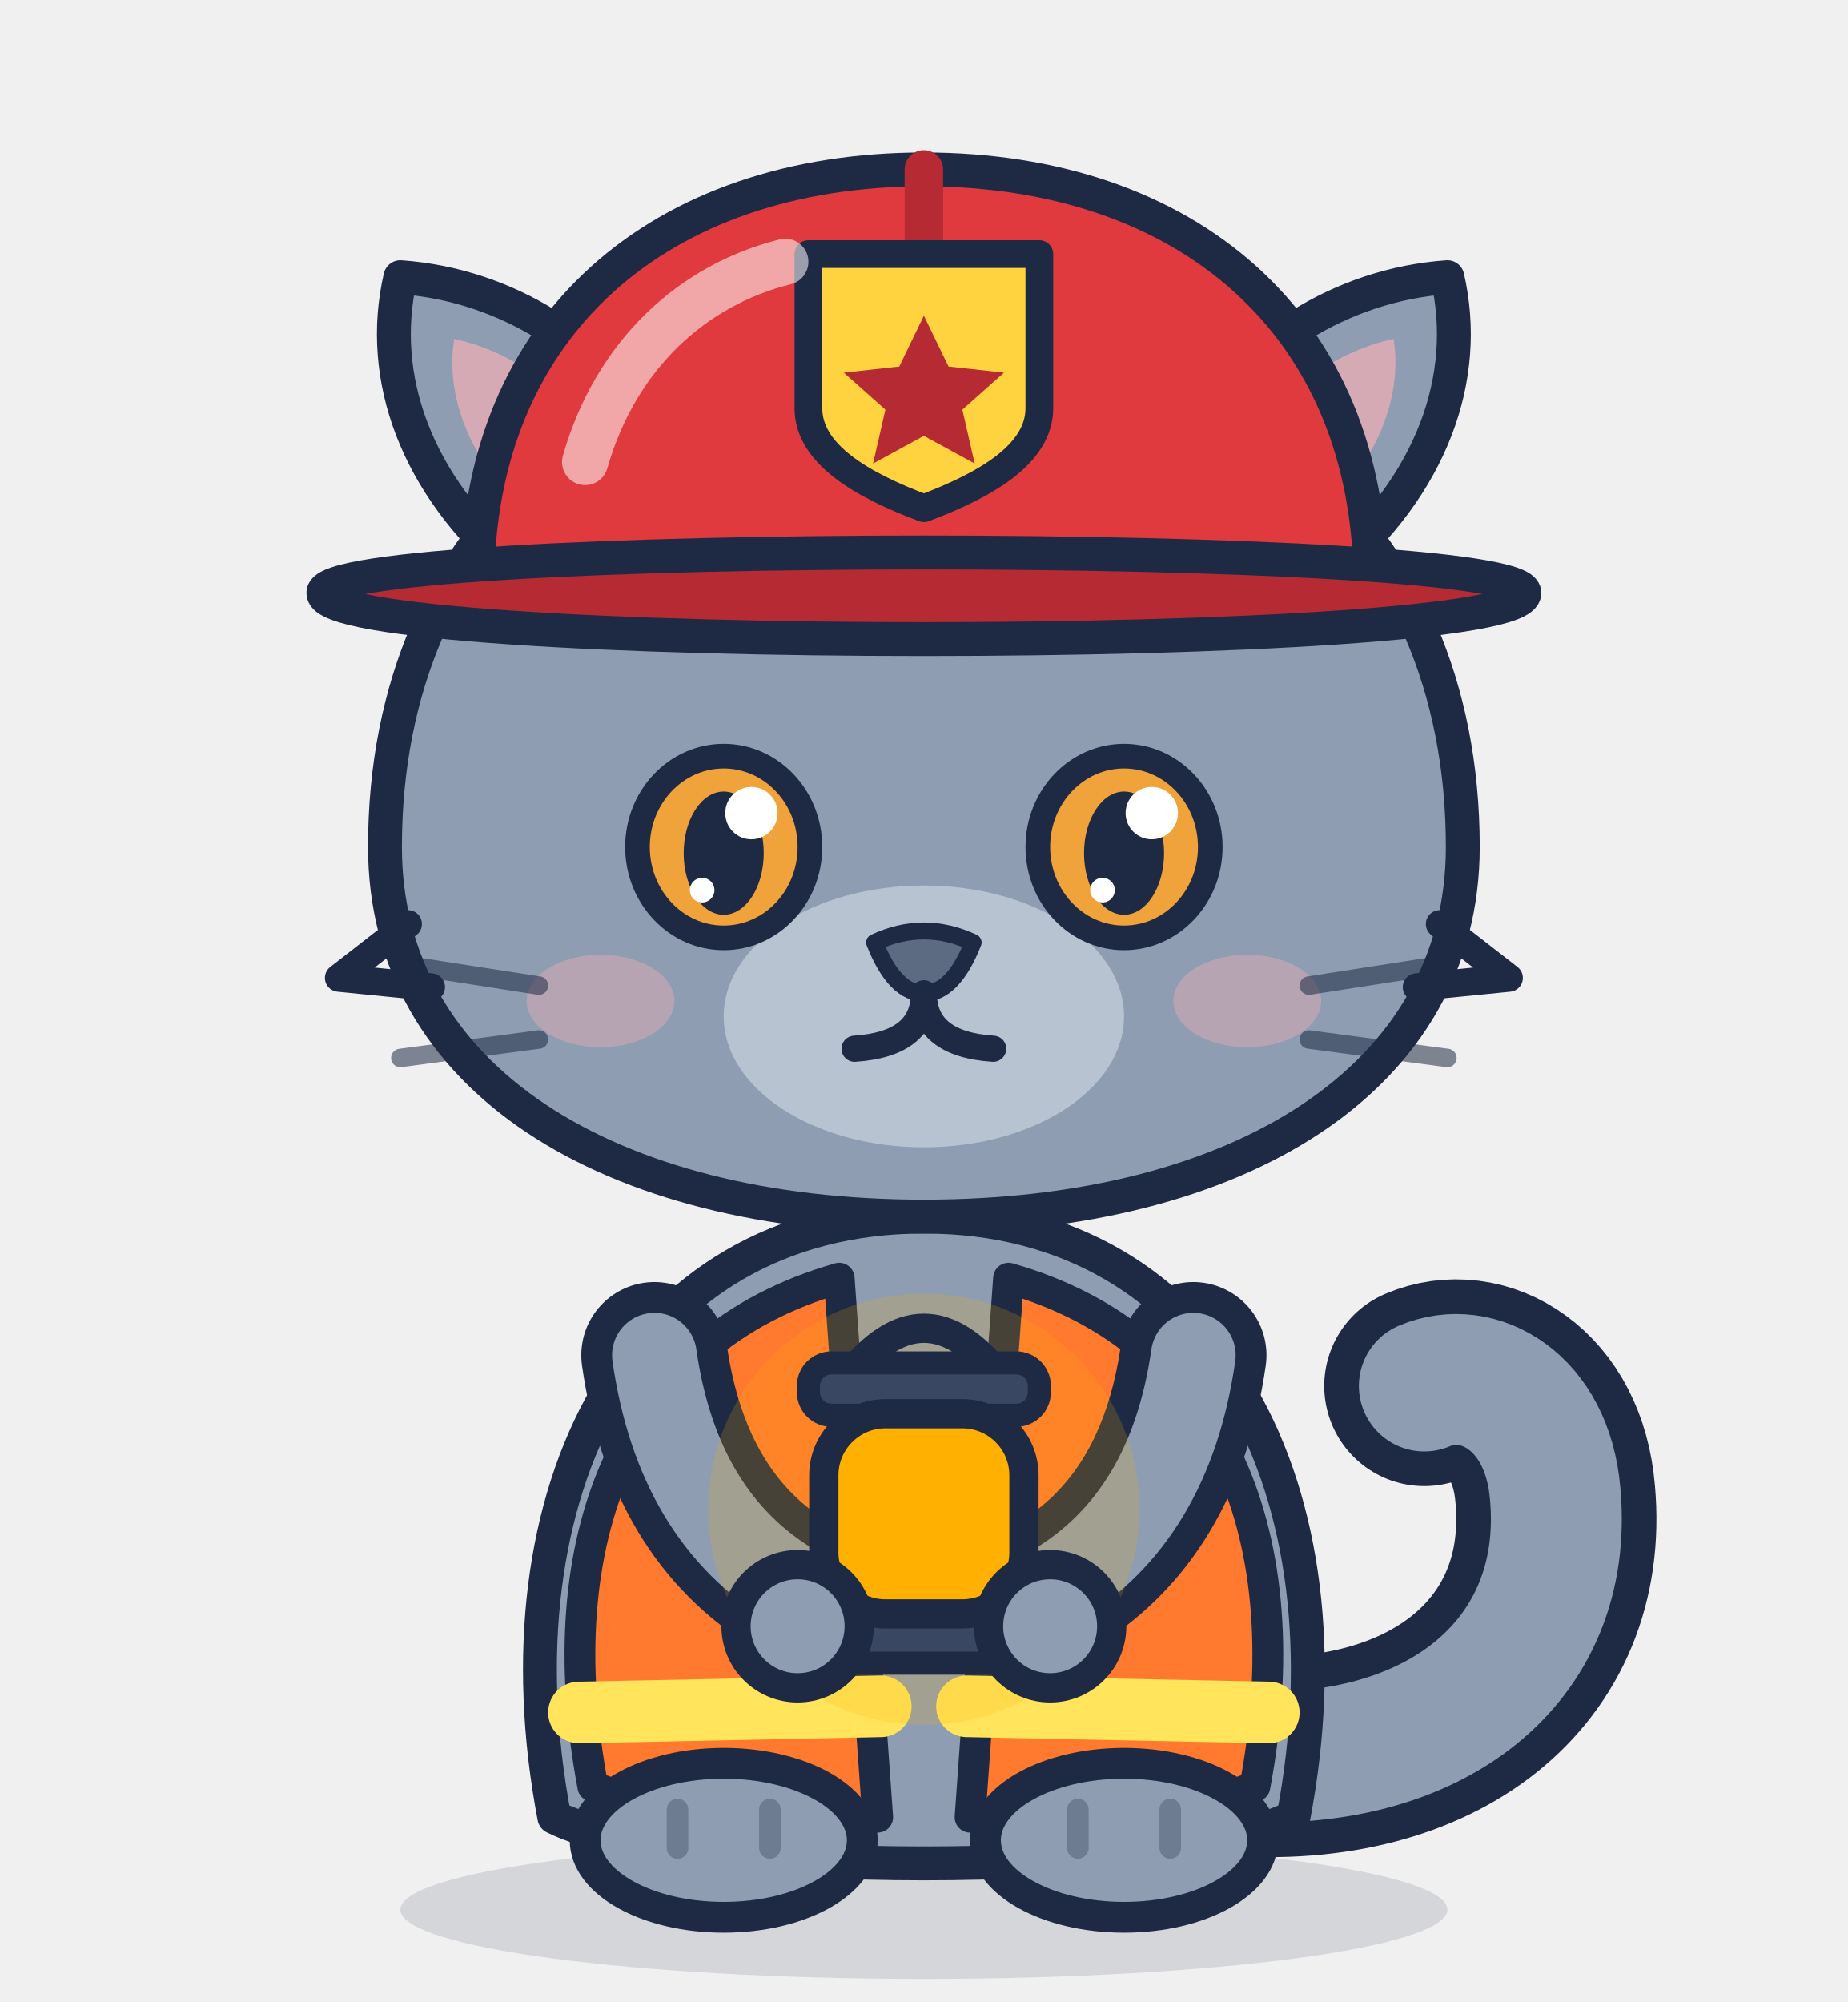
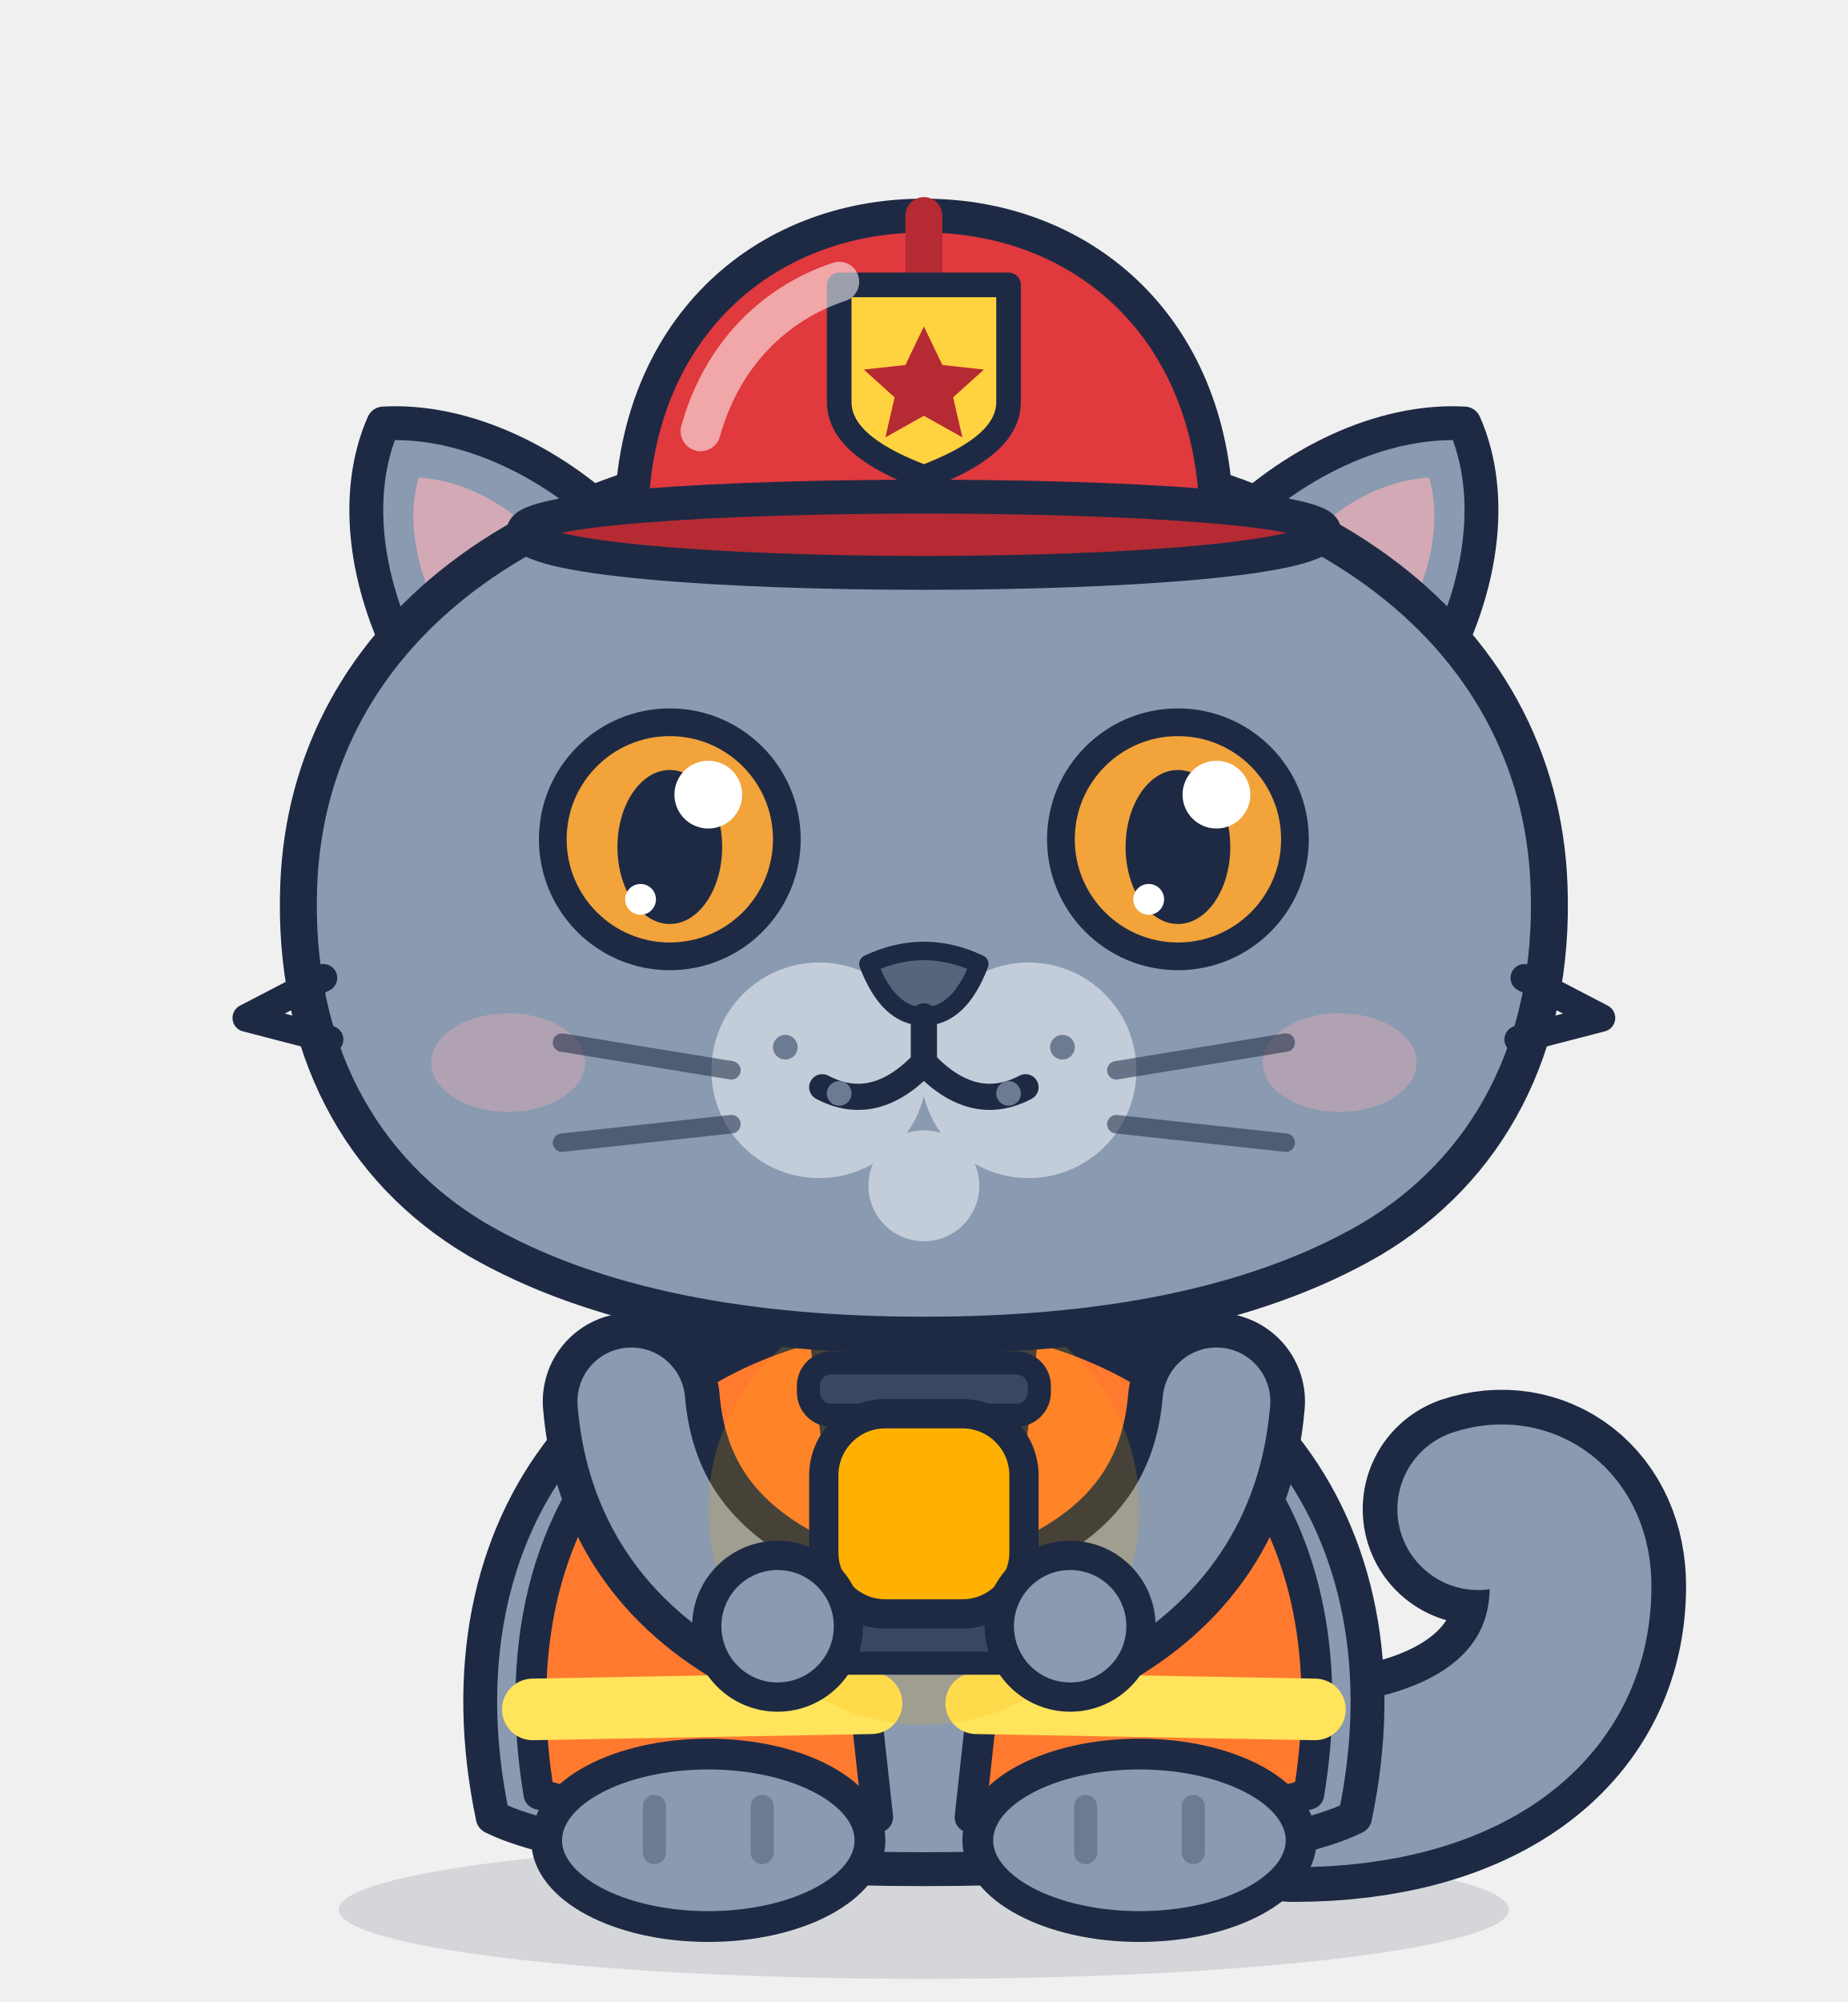
<svg xmlns="http://www.w3.org/2000/svg" viewBox="0 0 120 130">
-   <path d="M26 124a34 4.5 0 1 0 68 0a34 4.5 0 1 0 -68 0z" fill="#1E2A44" opacity="0.13" />
-   <path d="M80 114c13 1 22-6 21-17-.5-6-5-8.5-8.5-7" fill="none" stroke="#1E2A44" stroke-width="13" stroke-linecap="round" stroke-linejoin="round" />
-   <path d="M80 114c13 1 22-6 21-17-.5-6-5-8.5-8.5-7" fill="none" stroke="#8E9DB1" stroke-width="8.5" stroke-linecap="round" stroke-linejoin="round" />
-   <path d="M36 118C32 97 41 79 60 79s28 18 24 39c-8 4-40 4-48 0z" fill="#8E9DB1" stroke="#1E2A44" stroke-width="2.2" stroke-linecap="round" stroke-linejoin="round" />
-   <path d="M38.5 116c-3-16 2-29 16-33l2.5 35c-7.5.8-13.5 0-18.5-2z" fill="#FF7A2F" stroke="#1E2A44" stroke-width="2" stroke-linecap="round" stroke-linejoin="round" />
-   <path d="M81.5 116c3-16-2-29-16-33l-2.5 35c7.5.8 13.5 0 18.5-2z" fill="#FF7A2F" stroke="#1E2A44" stroke-width="2" stroke-linecap="round" stroke-linejoin="round" />
-   <path d="M37.6 111.2l19.6-.4M82.4 111.2l-19.6-.4" fill="none" stroke="#FFE45C" stroke-width="4" stroke-linecap="round" stroke-linejoin="round" />
-   <path d="M38 119.5a9 5 0 1 0 18 0a9 5 0 1 0 -18 0zM64 119.5a9 5 0 1 0 18 0a9 5 0 1 0 -18 0z" fill="#8E9DB1" stroke="#1E2A44" stroke-width="2" stroke-linecap="round" stroke-linejoin="round" />
-   <path d="M44 117.5v2.5M50 117.5v2.5M70 117.5v2.5M76 117.5v2.5" fill="none" stroke="#6E7C92" stroke-width="1.4" stroke-linecap="round" stroke-linejoin="round" />
-   <path d="M42.5 88c1 7 4 12 9 15M77.5 88c-1 7-4 12-9 15" fill="none" stroke="#1E2A44" stroke-width="9.5" stroke-linecap="round" stroke-linejoin="round" />
-   <path d="M42.5 88c1 7 4 12 9 15M77.5 88c-1 7-4 12-9 15" fill="none" stroke="#8E9DB1" stroke-width="5.5" stroke-linecap="round" stroke-linejoin="round" />
+   <path d="M22 124a38 4.5 0 1 0 76 0a38 4.5 0 1 0 -76 0z" fill="#1E2A44" opacity="0.13" />
+   <path d="M84 116c11 0 18-5 18-13 0-4-3-6-6-5" fill="none" stroke="#1E2A44" stroke-width="15" stroke-linecap="round" stroke-linejoin="round" />
+   <path d="M84 116c11 0 18-5 18-13 0-4-3-6-6-5" fill="none" stroke="#8A9AB0" stroke-width="10.5" stroke-linecap="round" stroke-linejoin="round" />
+   <path d="M32 118c-4-19 7-34 28-34s32 15 28 34c-9 4.5-47 4.5-56 0z" fill="#8A9AB0" stroke="#1E2A44" stroke-width="2.2" stroke-linecap="round" stroke-linejoin="round" />
+   <path d="M35 116.5c-2.5-15 4-27 18.5-30.5l3.5 32c-9 .8-16 .3-22-1.5z" fill="#FF7A2F" stroke="#1E2A44" stroke-width="2" stroke-linecap="round" stroke-linejoin="round" />
+   <path d="M85 116.5c2.5-15-4-27-18.5-30.5l-3.5 32c9 .8 16 .3 22-1.5z" fill="#FF7A2F" stroke="#1E2A44" stroke-width="2" stroke-linecap="round" stroke-linejoin="round" />
+   <path d="M34.6 111l22-.4M85.4 111l-22-.4" fill="none" stroke="#FFE45C" stroke-width="4" stroke-linecap="round" stroke-linejoin="round" />
+   <path d="M35.5 119.5a10.5 5.6 0 1 0 21.0 0a10.5 5.6 0 1 0 -21.0 0zM63.5 119.5a10.5 5.6 0 1 0 21.0 0a10.5 5.6 0 1 0 -21.0 0z" fill="#8A9AB0" stroke="#1E2A44" stroke-width="2" stroke-linecap="round" stroke-linejoin="round" />
+   <path d="M42.5 117.3v3M49.5 117.3v3M70.5 117.3v3M77.5 117.3v3" fill="none" stroke="#6C7B92" stroke-width="1.5" stroke-linecap="round" stroke-linejoin="round" />
+   <path d="M41 91c.5 6 3.5 10.5 9 13.5M79 91c-.5 6-3.5 10.5-9 13.5" fill="none" stroke="#1E2A44" stroke-width="11.5" stroke-linecap="round" stroke-linejoin="round" />
+   <path d="M41 91c.5 6 3.5 10.5 9 13.5M79 91c-.5 6-3.5 10.5-9 13.5" fill="none" stroke="#8A9AB0" stroke-width="7" stroke-linecap="round" stroke-linejoin="round" />
  <path d="M46 98a14 14 0 1 0 28 0a14 14 0 1 0 -28 0z" fill="#FFB000" opacity="0.18" />
  <path d="M55 89.5Q60 83 65 89.5" fill="none" stroke="#1E2A44" stroke-width="1.9" stroke-linecap="round" stroke-linejoin="round" />
  <path d="M54.0 88.5h12.0a1.5 1.5 0 0 1 1.5 1.5v0.4a1.5 1.5 0 0 1 -1.5 1.5h-12.0a1.5 1.5 0 0 1 -1.5 -1.5v-0.4a1.5 1.5 0 0 1 1.5 -1.5z" fill="#3A4763" stroke="#1E2A44" stroke-width="1.5" stroke-linecap="round" stroke-linejoin="round" />
  <path d="M57 94.8v7" fill="none" stroke="#FFFFFF" stroke-width="1.8" stroke-linecap="round" stroke-linejoin="round" />
  <path d="M54.0 104.6h12.0a1.5 1.5 0 0 1 1.5 1.5v0.4a1.5 1.5 0 0 1 -1.5 1.5h-12.0a1.5 1.5 0 0 1 -1.5 -1.5v-0.4a1.5 1.5 0 0 1 1.5 -1.5z" fill="#3A4763" stroke="#1E2A44" stroke-width="1.5" stroke-linecap="round" stroke-linejoin="round" />
  <path d="M57.5 91.8h5a4 4 0 0 1 4 4v5a4 4 0 0 1 -4 4h-5a4 4 0 0 1 -4 -4v-5a4 4 0 0 1 4 -4z" fill="#FFB000" stroke="#1E2A44" stroke-width="1.9" stroke-linecap="round" stroke-linejoin="round" />
-   <path d="M47.8 105.6a4 4 0 1 0 8 0a4 4 0 1 0 -8 0zM64.2 105.6a4 4 0 1 0 8 0a4 4 0 1 0 -8 0z" fill="#8E9DB1" stroke="#1E2A44" stroke-width="1.9" stroke-linecap="round" stroke-linejoin="round" />
-   <path d="M33.5 37c-6.5-5.5-9-12.5-7.5-19 7 .5 13 4.5 16.5 10z M86.5 37c6.5-5.5 9-12.5 7.5-19-7 .5-13 4.5-16.5 10z" fill="#8E9DB1" stroke="#1E2A44" stroke-width="2.2" stroke-linecap="round" stroke-linejoin="round" />
-   <path d="M32.5 31.5c-2.5-3-3.5-6.5-3-9.5 3.5.8 6.5 2.8 8.3 5.6z M87.5 31.5c2.5-3 3.5-6.5 3-9.5-3.5.8-6.5 2.8-8.3 5.6z" fill="#E9AEB6" opacity="0.8" />
-   <path d="M25 55c0-21 15.5-33 35-33s35 12 35 33c0 15-14.5 24-35 24S25 70 25 55z" fill="#8E9DB1" stroke="#1E2A44" stroke-width="2.2" stroke-linecap="round" stroke-linejoin="round" />
-   <path d="M26.5 60l-4.5 3.5 6 .6M93.5 60l4.5 3.5-6 .6" fill="none" stroke="#1E2A44" stroke-width="1.8" stroke-linecap="round" stroke-linejoin="round" />
-   <path d="M31 38c0-17 12-27 29-27s29 10 29 27z" fill="#E0393E" stroke="#1E2A44" stroke-width="2.2" stroke-linecap="round" stroke-linejoin="round" />
-   <path d="M21 38.5c0-3.5 78-3.5 78 0 0 4-78 4-78 0z" fill="#B52A33" stroke="#1E2A44" stroke-width="2.2" stroke-linecap="round" stroke-linejoin="round" />
-   <path d="M60 11v8" fill="none" stroke="#B52A33" stroke-width="2.5" stroke-linecap="round" stroke-linejoin="round" />
-   <path d="M52.5 16.5h15v10c0 3-3.5 5-7.5 6.5-4-1.5-7.5-3.5-7.5-6.5z" fill="#FFD23F" stroke="#1E2A44" stroke-width="1.8" stroke-linecap="round" stroke-linejoin="round" />
-   <path d="M60 20.5l1.6 3.3 3.6.4-2.7 2.4.8 3.5-3.3-1.8-3.3 1.8.8-3.5-2.7-2.4 3.6-.4z" fill="#B52A33" />
-   <path d="M38 30c2-7 7-11.5 13-13" fill="none" stroke="#FFFFFF" stroke-width="3" stroke-linecap="round" stroke-linejoin="round" opacity="0.55" />
-   <path d="M47 66a13 8.5 0 1 0 26 0a13 8.5 0 1 0 -26 0z" fill="#B8C3D2" />
-   <path d="M34.2 65a4.8 3 0 1 0 9.6 0a4.8 3 0 1 0 -9.6 0zM76.2 65a4.8 3 0 1 0 9.6 0a4.8 3 0 1 0 -9.6 0z" fill="#E9AEB6" opacity="0.45" />
-   <path d="M56.8 61.2q3.2-1.5 6.4 0-1.3 3.3-3.2 3.3t-3.2-3.3z" fill="#5C6A82" stroke="#1E2A44" stroke-width="1.1" stroke-linecap="round" stroke-linejoin="round" />
-   <path d="M60 64.5q0 3.3-4.5 3.6M60 64.5q0 3.3 4.5 3.6" fill="none" stroke="#1E2A44" stroke-width="1.7" stroke-linecap="round" stroke-linejoin="round" />
-   <path d="M35 64l-9-1.4M35 67.5l-9 1.2M85 64l9-1.4M85 67.5l9 1.2" fill="none" stroke="#1E2A44" stroke-width="1.2" stroke-linecap="round" stroke-linejoin="round" opacity="0.55" />
-   <path d="M41.4 55a5.6 5.9 0 1 0 11.2 0a5.6 5.9 0 1 0 -11.2 0zM67.4 55a5.6 5.9 0 1 0 11.2 0a5.6 5.9 0 1 0 -11.2 0z" fill="#F0A23B" stroke="#1E2A44" stroke-width="1.6" stroke-linecap="round" stroke-linejoin="round" />
-   <path d="M44.4 55.4a2.6 4 0 1 0 5.2 0a2.6 4 0 1 0 -5.2 0zM70.4 55.4a2.6 4 0 1 0 5.2 0a2.6 4 0 1 0 -5.2 0z" fill="#1E2A44" />
-   <path d="M47.1 52.8a1.7 1.7 0 1 0 3.4 0a1.7 1.7 0 1 0 -3.4 0zM73.1 52.8a1.7 1.7 0 1 0 3.4 0a1.7 1.7 0 1 0 -3.4 0z" fill="#FFFFFF" />
-   <path d="M44.8 57.8a0.8 0.8 0 1 0 1.6 0a0.8 0.8 0 1 0 -1.6 0zM70.8 57.8a0.8 0.8 0 1 0 1.6 0a0.8 0.8 0 1 0 -1.6 0z" fill="#FFFFFF" />
+   <path d="M45.9 105.6a4.6 4.6 0 1 0 9.2 0a4.6 4.6 0 1 0 -9.2 0zM64.9 105.6a4.6 4.6 0 1 0 9.2 0a4.6 4.6 0 1 0 -9.2 0z" fill="#8A9AB0" stroke="#1E2A44" stroke-width="1.9" stroke-linecap="round" stroke-linejoin="round" />
+   <path d="M27.5 45c-4-6.5-4.6-13-2.6-17.5 5.4-.3 11.3 2.6 15.6 7z M92.5 45c4-6.5 4.6-13 2.6-17.5-5.4-.3-11.3 2.6-15.6 7z" fill="#8A9AB0" stroke="#1E2A44" stroke-width="2.2" stroke-linecap="round" stroke-linejoin="round" />
+   <path d="M28.4 39.6c-1.6-3.2-1.9-6.4-1.2-8.6 2.8.2 5.6 1.6 7.6 3.8z M91.6 39.6c1.6-3.2 1.9-6.4 1.2-8.6-2.8.2-5.6 1.6-7.6 3.8z" fill="#E9AEB6" opacity="0.75" />
+   <path d="M60 29c25 0 40 12 40.6 28.5.4 10.5-4 18.5-11.6 23-7.6 4.4-17.6 6.2-29 6.2s-21.4-1.8-29-6.2C23.4 76 19 68 19.4 57.5 20 41 35 29 60 29z" fill="#8A9AB0" stroke="#1E2A44" stroke-width="2.4" stroke-linecap="round" stroke-linejoin="round" />
+   <path d="M21 63.5l-5 2.6 5.4 1.4M99 63.5l5 2.6-5.4 1.4" fill="none" stroke="#1E2A44" stroke-width="1.8" stroke-linecap="round" stroke-linejoin="round" />
+   <path d="M41 34c0-12.5 8.5-20 19-20s19 7.5 19 20z" fill="#E0393E" stroke="#1E2A44" stroke-width="2.2" stroke-linecap="round" stroke-linejoin="round" />
+   <path d="M34 34.5c0-3 52-3 52 0 0 3.6-52 3.6-52 0z" fill="#B52A33" stroke="#1E2A44" stroke-width="2.2" stroke-linecap="round" stroke-linejoin="round" />
+   <path d="M60 14v6" fill="none" stroke="#B52A33" stroke-width="2.4" stroke-linecap="round" stroke-linejoin="round" />
+   <path d="M54.5 18.5h11v7.6c0 2.3-2.6 3.8-5.5 4.9-2.9-1.1-5.5-2.6-5.5-4.9z" fill="#FFD23F" stroke="#1E2A44" stroke-width="1.6" stroke-linecap="round" stroke-linejoin="round" />
+   <path d="M60 21.2l1.2 2.5 2.7.3-2 1.8.6 2.6-2.5-1.4-2.5 1.4.6-2.6-2-1.8 2.7-.3z" fill="#B52A33" />
+   <path d="M45.5 28c1.4-5 4.8-8.3 9-9.7" fill="none" stroke="#FFFFFF" stroke-width="2.6" stroke-linecap="round" stroke-linejoin="round" opacity="0.55" />
+   <path d="M46.2 69.5a7 7 0 1 0 14 0a7 7 0 1 0 -14 0zM59.8 69.5a7 7 0 1 0 14 0a7 7 0 1 0 -14 0z" fill="#C3CCD9" />
+   <path d="M56.4 77a3.6 3.6 0 1 0 7.2 0a3.6 3.6 0 1 0 -7.2 0z" fill="#C3CCD9" />
+   <path d="M28 69a5 3.2 0 1 0 10 0a5 3.2 0 1 0 -10 0zM82 69a5 3.2 0 1 0 10 0a5 3.2 0 1 0 -10 0z" fill="#E9AEB6" opacity="0.4" />
+   <path d="M56.4 62.6q3.6-1.7 7.2 0-1.3 3.4-3.6 3.4t-3.6-3.4z" fill="#56647C" stroke="#1E2A44" stroke-width="1.2" stroke-linecap="round" stroke-linejoin="round" />
+   <path d="M60 66v3M60 69q-3.2 3.4-6.6 1.6M60 69q3.2 3.4 6.6 1.6" fill="none" stroke="#1E2A44" stroke-width="1.7" stroke-linecap="round" stroke-linejoin="round" />
+   <path d="M47.5 69.5l-11-1.8M47.5 73l-11 1.2M72.5 69.5l11-1.8M72.5 73l11 1.2" fill="none" stroke="#1E2A44" stroke-width="1.2" stroke-linecap="round" stroke-linejoin="round" opacity="0.55" />
+   <path d="M50.2 68a0.8 0.8 0 1 0 1.6 0a0.8 0.8 0 1 0 -1.6 0zM53.7 71a0.8 0.8 0 1 0 1.6 0a0.8 0.8 0 1 0 -1.6 0zM68.2 68a0.8 0.8 0 1 0 1.6 0a0.8 0.8 0 1 0 -1.6 0zM64.7 71a0.8 0.8 0 1 0 1.6 0a0.8 0.8 0 1 0 -1.6 0z" fill="#6C7B92" />
+   <path d="M35.9 54.5a7.6 7.6 0 1 0 15.2 0a7.6 7.6 0 1 0 -15.2 0zM68.9 54.5a7.6 7.6 0 1 0 15.2 0a7.6 7.6 0 1 0 -15.2 0z" fill="#F2A33A" stroke="#1E2A44" stroke-width="1.8" stroke-linecap="round" stroke-linejoin="round" />
+   <path d="M40.1 55a3.4 5 0 1 0 6.8 0a3.4 5 0 1 0 -6.8 0zM73.1 55a3.4 5 0 1 0 6.8 0a3.4 5 0 1 0 -6.8 0z" fill="#1E2A44" />
+   <path d="M43.8 51.6a2.2 2.2 0 1 0 4.4 0a2.2 2.2 0 1 0 -4.4 0zM76.8 51.6a2.2 2.2 0 1 0 4.4 0a2.2 2.2 0 1 0 -4.4 0z" fill="#FFFFFF" />
+   <path d="M40.6 58.4a1 1 0 1 0 2 0a1 1 0 1 0 -2 0zM73.6 58.4a1 1 0 1 0 2 0a1 1 0 1 0 -2 0z" fill="#FFFFFF" />
</svg>
